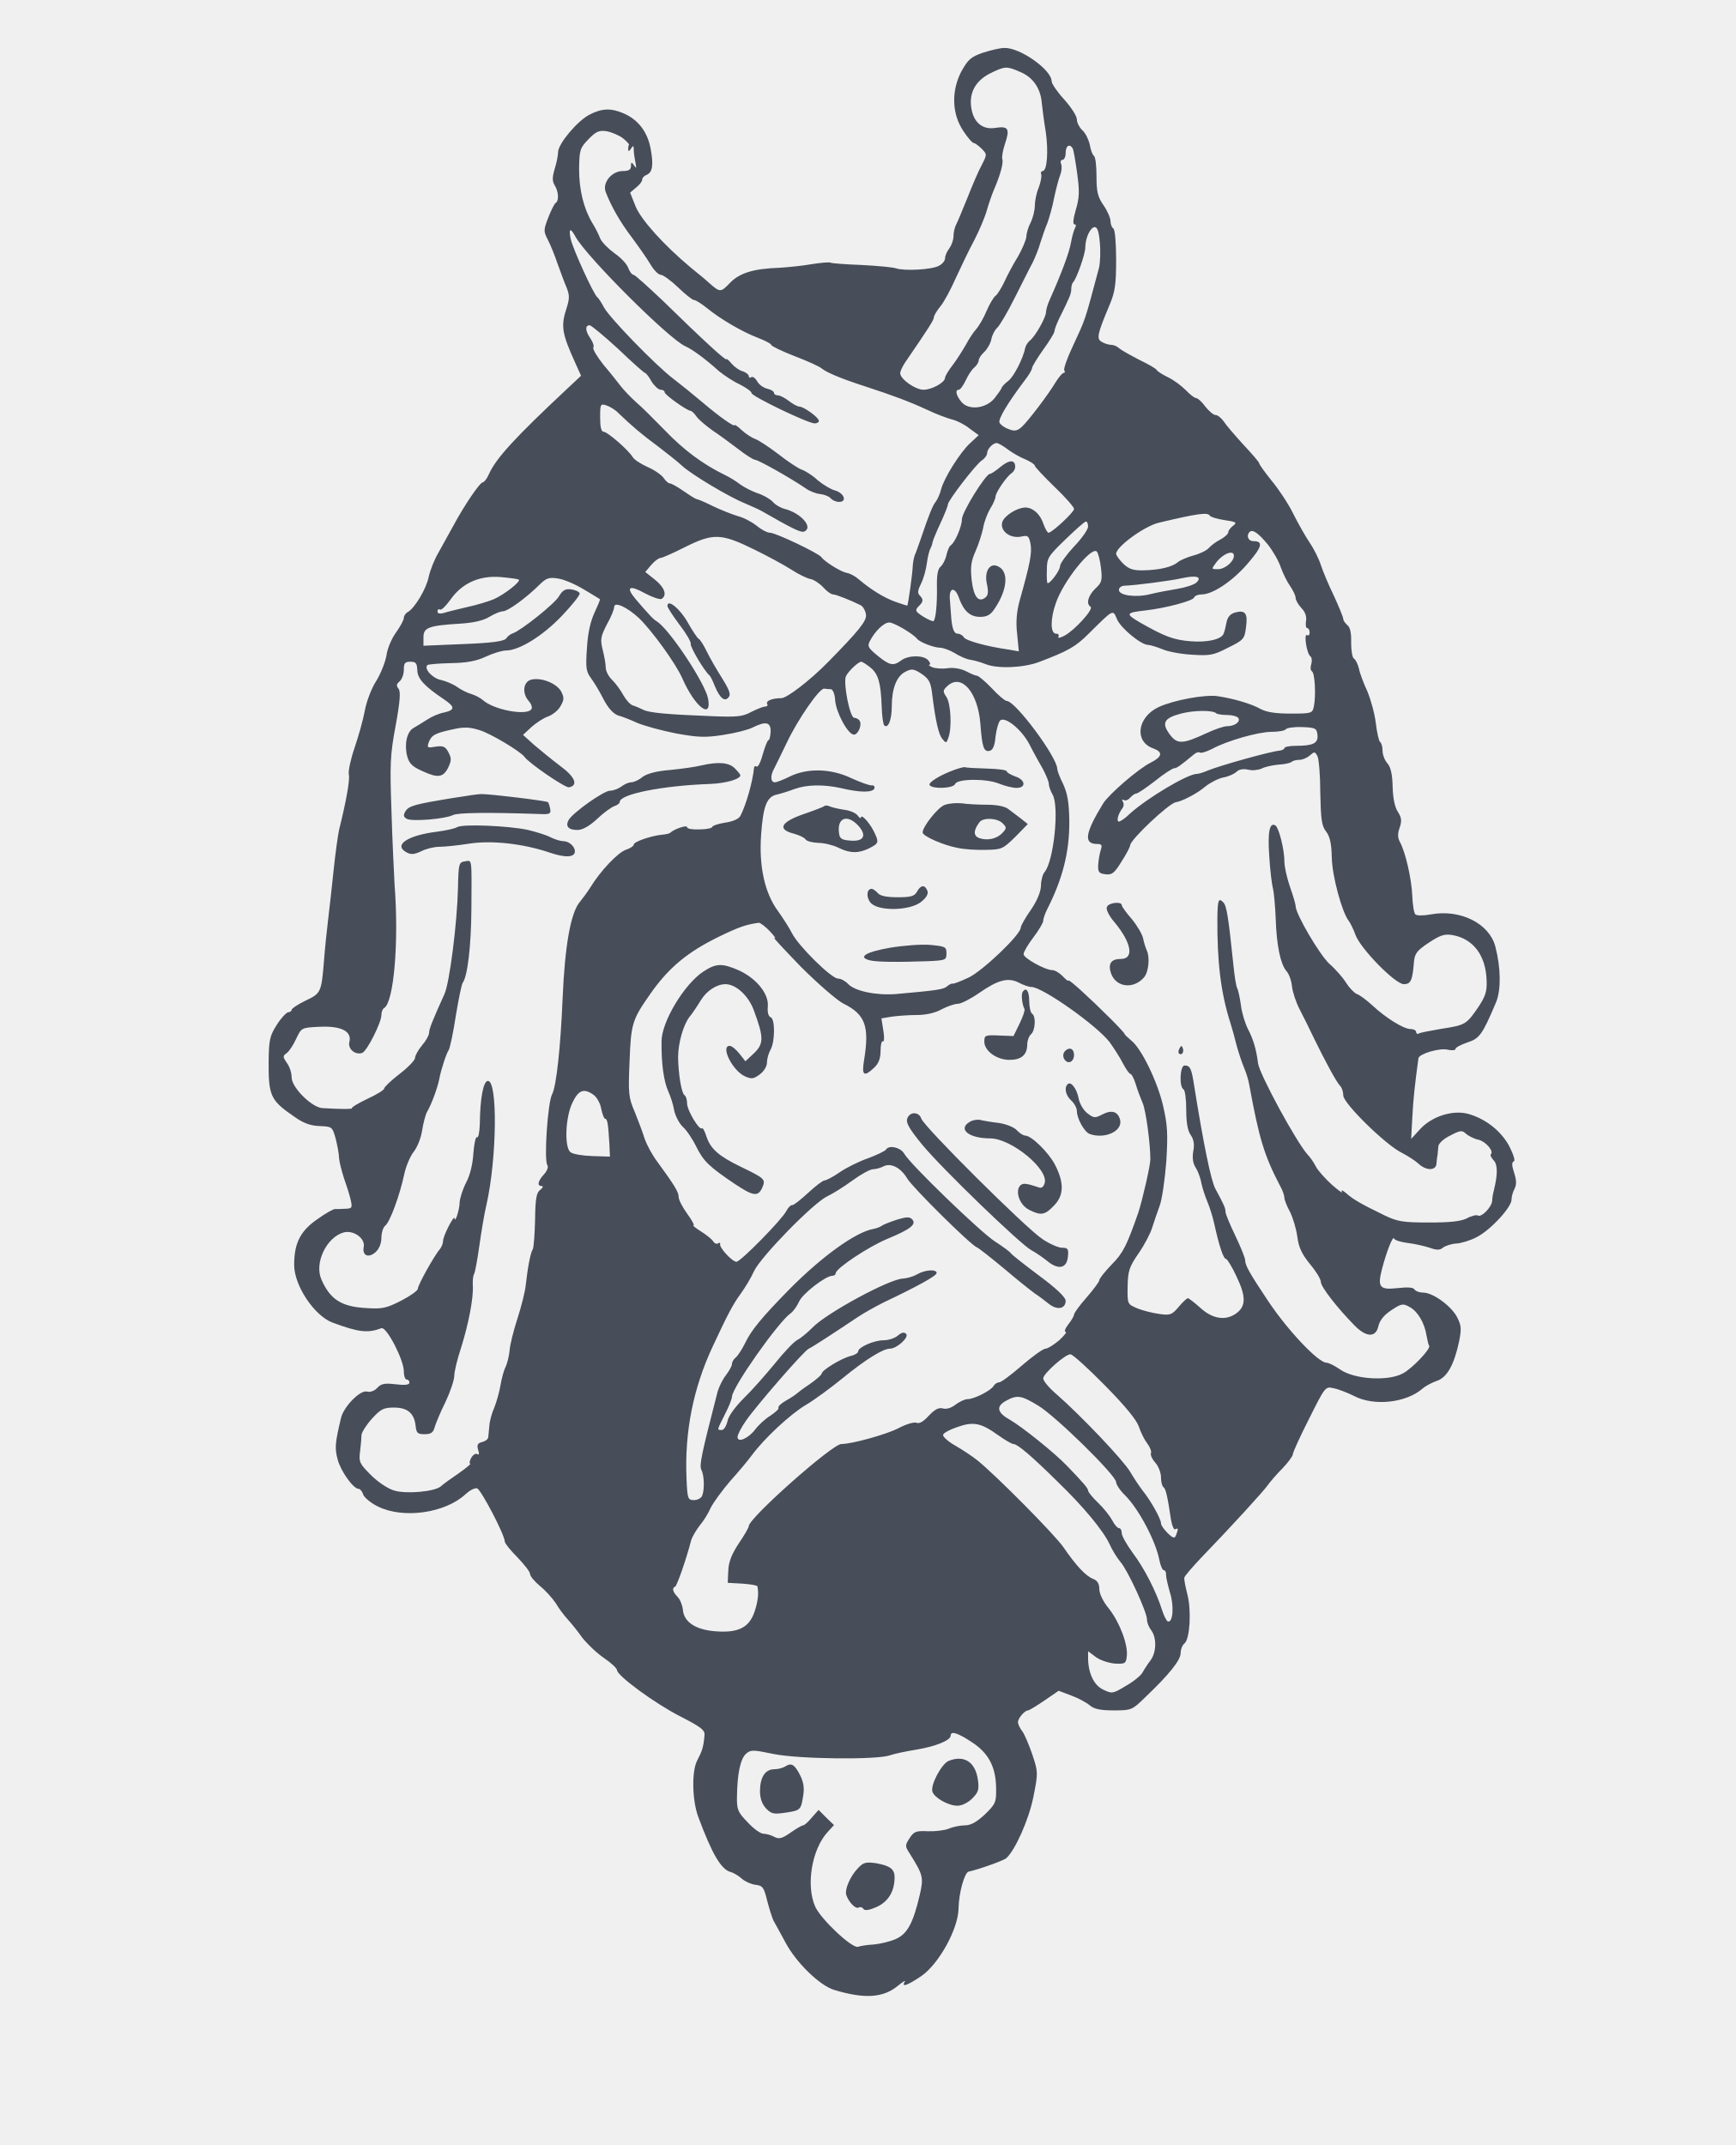
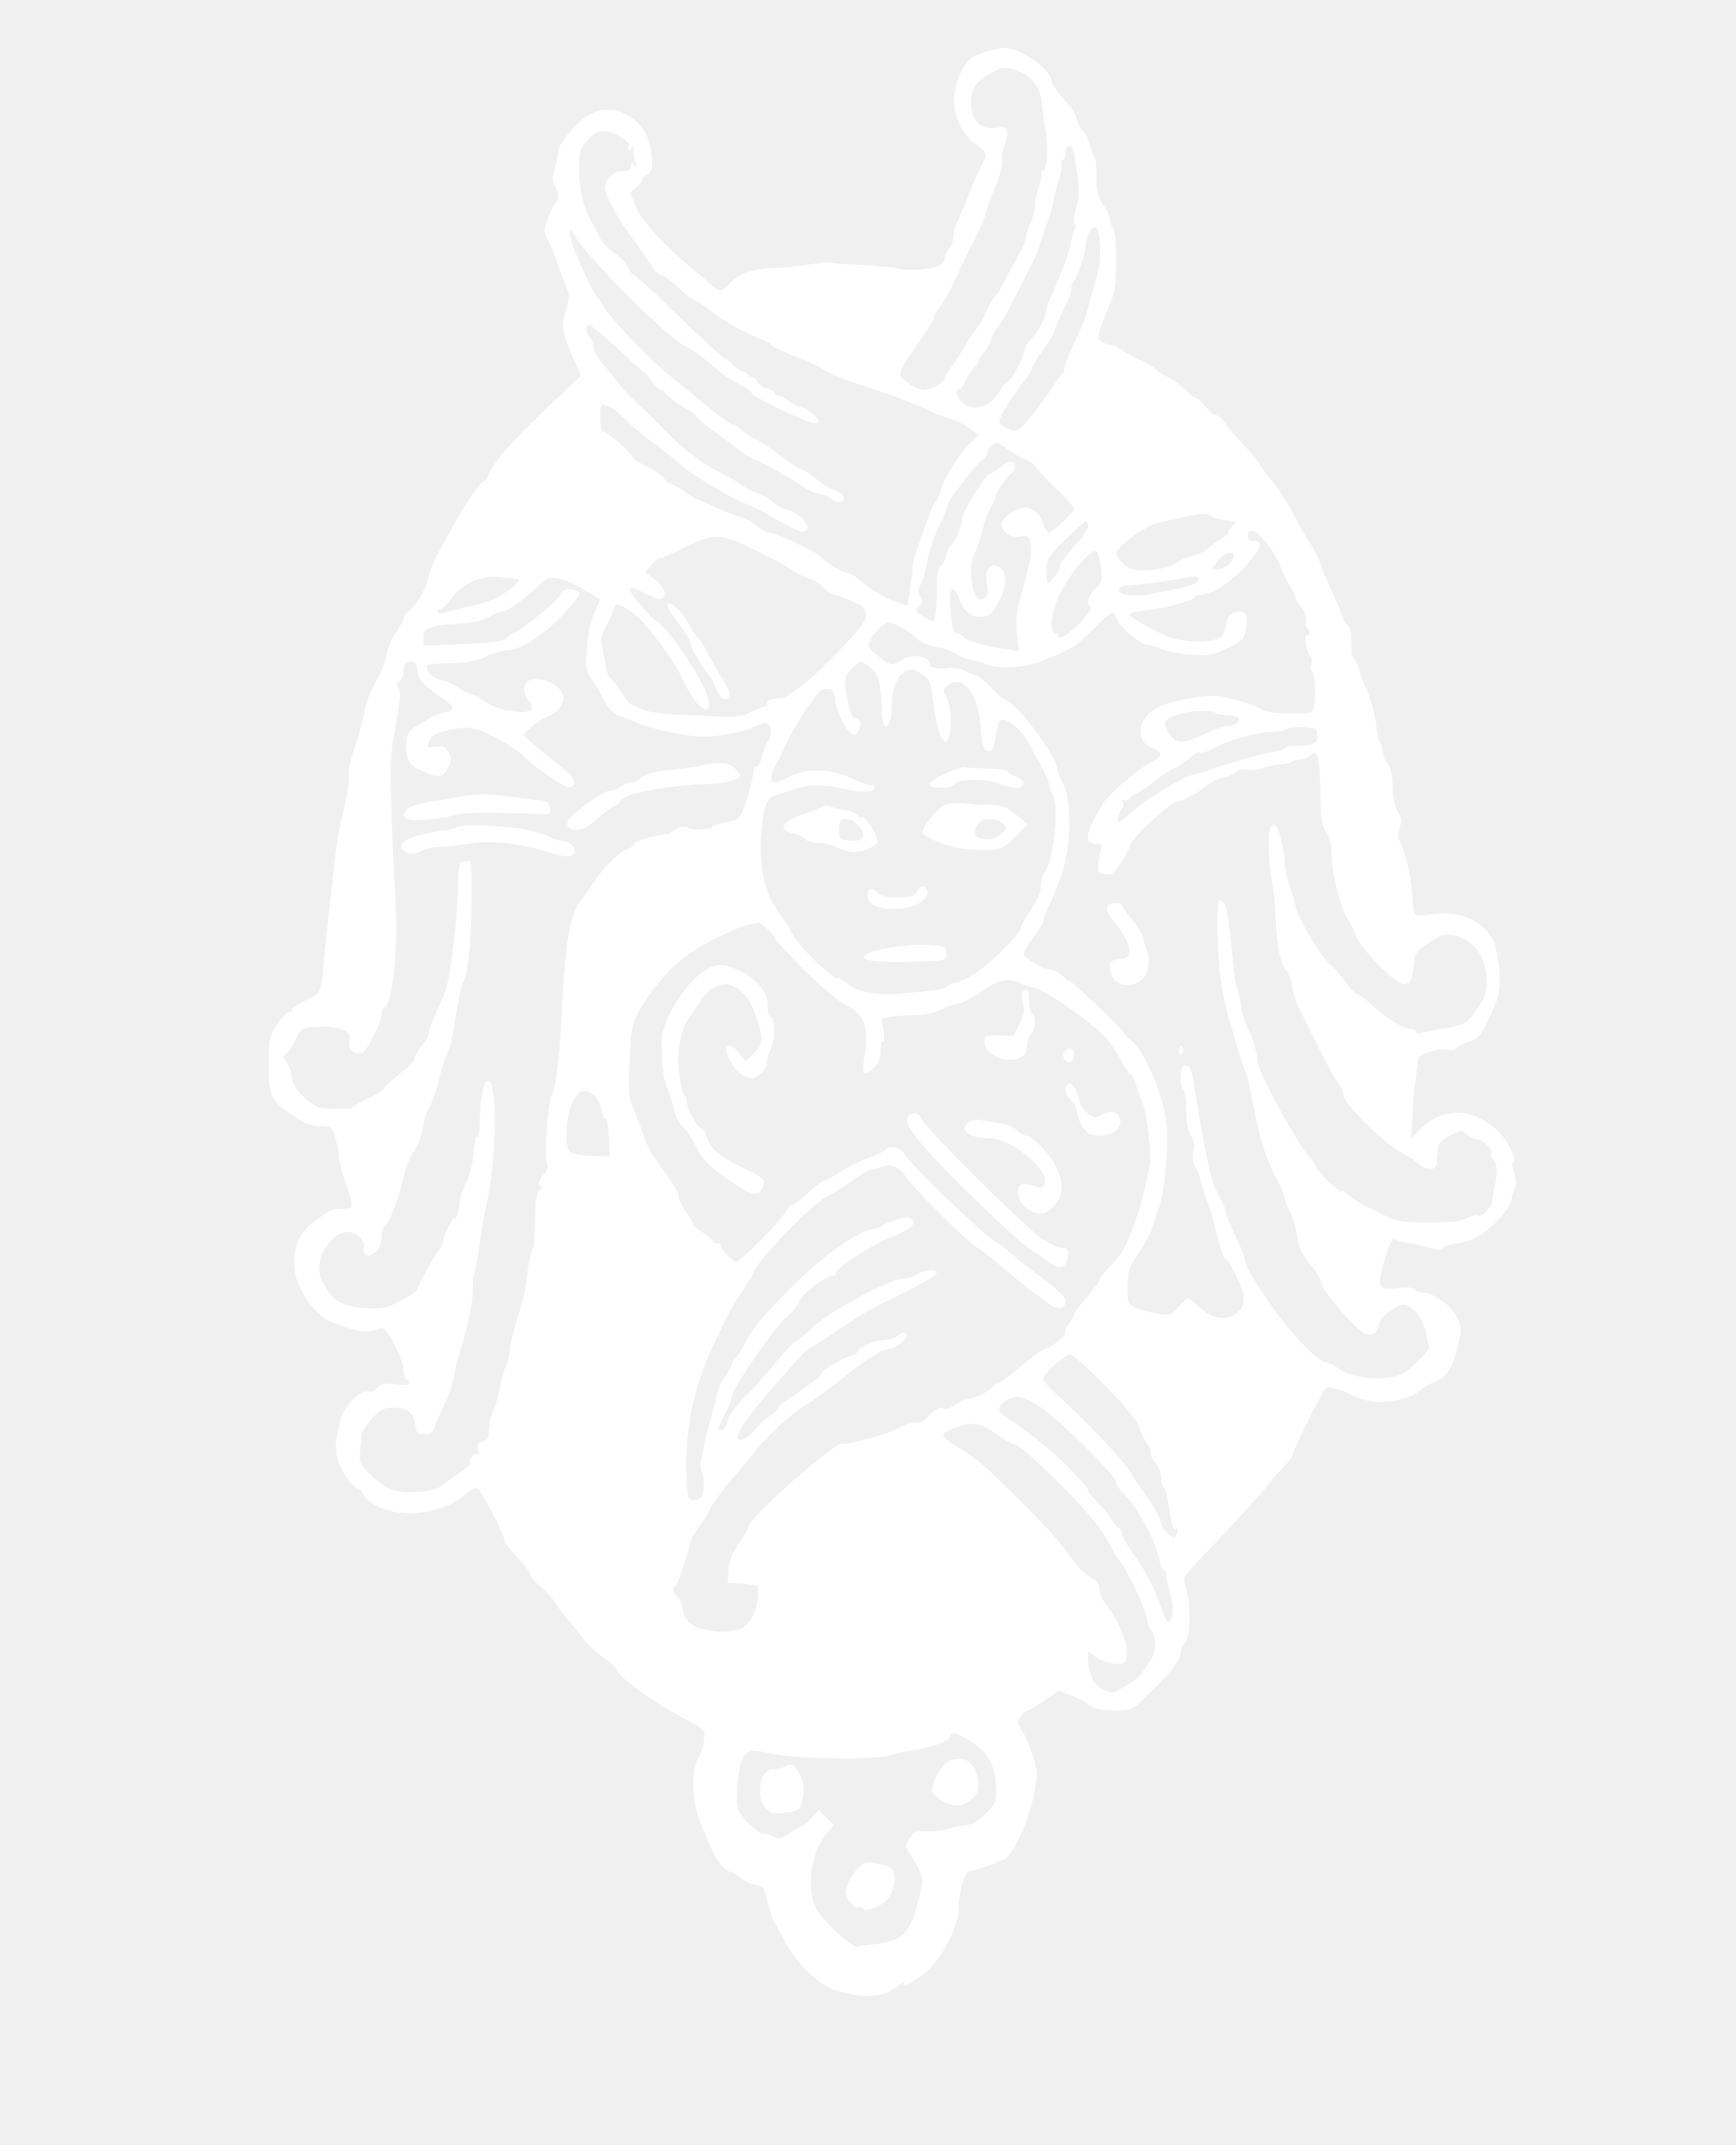
<svg xmlns="http://www.w3.org/2000/svg" version="1.0" width="619pt" height="765pt" viewBox="0 0 619 765" preserveAspectRatio="xMidYMid meet">
-   <g transform="translate(0,765) scale(0.1,-0.1)" fill="#101828c0" stroke="none">
+   <g transform="translate(0,765) scale(0.1,-0.1)" fill="#fff" stroke="none">
    <path d="M3505 7462 c-43 -15 -53 -24 -77 -67 -36 -69 -34 -151 7 -212 16 -24 32 -43 37 -43 4 0 17 -9 28 -20 20 -20 20 -21 1 -58 -11 -20 -34 -73 -51 -117 -18 -44 -36 -88 -41 -97 -5 -10 -9 -28 -9 -41 0 -13 -7 -32 -15 -43 -8 -10 -15 -26 -15 -35 0 -9 -10 -21 -22 -27 -26 -14 -123 -19 -153 -9 -11 4 -66 9 -123 12 -57 2 -106 6 -110 8 -4 3 -34 0 -67 -5 -33 -6 -85 -11 -115 -13 -94 -3 -144 -19 -178 -55 -33 -34 -34 -34 -78 5 -6 6 -33 28 -60 50 -97 81 -179 172 -198 220 l-19 48 21 18 c12 9 22 22 22 28 0 7 7 14 15 17 22 9 26 35 15 94 -11 60 -45 104 -97 126 -44 19 -77 18 -121 -5 -43 -22 -112 -104 -112 -134 0 -11 -5 -37 -12 -59 -9 -31 -9 -44 0 -59 14 -22 16 -56 3 -63 -4 -3 -16 -26 -26 -52 -17 -44 -17 -49 -2 -78 9 -17 25 -56 35 -86 11 -30 25 -69 33 -87 10 -26 10 -38 0 -70 -22 -66 -18 -91 32 -201 l19 -42 -49 -46 c-187 -175 -255 -249 -280 -306 -7 -16 -17 -28 -21 -28 -11 0 -68 -85 -106 -156 -15 -27 -38 -69 -52 -94 -15 -25 -30 -64 -35 -86 -8 -43 -50 -113 -75 -127 -8 -4 -14 -14 -14 -21 0 -7 -13 -31 -28 -52 -16 -22 -31 -58 -34 -82 -4 -23 -20 -64 -36 -90 -17 -26 -35 -73 -41 -106 -6 -33 -23 -93 -37 -134 -14 -41 -23 -84 -20 -95 4 -18 -9 -93 -35 -197 -4 -19 -13 -82 -19 -140 -6 -58 -15 -139 -20 -180 -5 -41 -12 -109 -15 -150 -9 -110 -11 -113 -66 -139 -27 -13 -49 -28 -49 -32 0 -5 -6 -9 -12 -9 -7 -1 -26 -21 -41 -45 -25 -39 -28 -54 -29 -127 -1 -127 6 -142 92 -201 32 -23 58 -32 90 -33 44 -2 45 -2 57 -45 6 -24 12 -55 12 -69 1 -14 9 -45 17 -70 9 -25 20 -60 24 -77 7 -31 6 -33 -19 -34 -14 -1 -30 -1 -36 -1 -5 1 -34 -15 -63 -36 -60 -41 -83 -85 -83 -162 -1 -74 72 -183 137 -207 94 -35 126 -38 174 -20 18 7 81 -114 80 -155 0 -16 5 -28 10 -28 6 0 10 -5 10 -11 0 -8 -16 -10 -49 -6 -40 5 -52 2 -66 -13 -9 -10 -24 -16 -36 -13 -24 7 -83 -53 -93 -94 -21 -89 -23 -107 -12 -148 11 -42 56 -105 75 -105 5 0 13 -9 16 -20 4 -11 28 -31 53 -43 91 -45 240 -23 312 44 14 13 32 23 41 21 13 -2 99 -166 99 -190 0 -6 20 -31 45 -56 25 -26 45 -52 45 -59 0 -8 16 -27 35 -43 20 -16 45 -44 57 -62 11 -19 30 -44 42 -57 12 -13 35 -41 51 -64 17 -22 51 -55 77 -73 27 -18 48 -38 48 -44 0 -20 135 -119 225 -165 78 -40 90 -50 87 -70 -4 -42 -8 -53 -26 -88 -20 -38 -18 -142 4 -201 49 -132 81 -186 114 -196 12 -3 30 -14 41 -24 11 -10 33 -20 49 -22 26 -3 30 -9 42 -58 8 -30 18 -63 24 -73 6 -10 24 -44 41 -75 39 -73 123 -154 174 -169 109 -33 175 -28 227 15 18 15 29 21 24 14 -13 -21 10 -13 60 21 62 43 131 168 132 240 1 56 21 128 36 132 37 8 123 39 133 47 31 25 82 138 98 220 17 85 17 88 -4 151 -12 35 -28 73 -36 83 -8 10 -15 25 -15 32 0 14 24 42 36 42 4 0 30 16 58 35 l51 35 45 -17 c25 -9 54 -25 66 -35 15 -13 37 -18 85 -18 64 0 66 1 114 48 83 79 125 131 125 156 0 13 6 29 14 35 19 16 25 117 10 175 -7 27 -12 54 -11 59 1 6 27 36 57 68 113 117 223 238 239 260 9 13 33 41 54 62 20 21 37 44 37 50 0 7 26 64 58 127 57 114 58 116 87 109 17 -3 50 -16 74 -28 71 -37 186 -24 244 27 10 9 33 21 50 27 37 12 62 57 80 141 9 46 8 57 -8 88 -22 40 -86 86 -120 86 -13 0 -27 5 -31 11 -4 8 -25 9 -61 5 -63 -7 -72 3 -55 68 16 62 39 120 43 109 2 -6 24 -13 49 -16 25 -3 60 -11 78 -17 25 -9 36 -9 47 0 9 7 30 14 48 15 17 1 51 11 73 23 49 25 124 106 124 134 0 11 5 28 11 39 7 14 7 30 -2 57 -8 25 -9 37 -1 40 6 2 -1 24 -16 54 -29 54 -83 97 -145 115 -55 16 -131 -8 -173 -54 l-32 -35 4 74 c4 75 9 117 22 214 3 16 77 38 106 30 14 -3 26 -2 26 3 0 5 19 15 42 23 44 14 54 28 103 144 18 44 17 123 -3 199 -22 82 -125 133 -229 114 -27 -5 -51 -5 -56 0 -5 5 -10 35 -11 67 -3 62 -24 154 -44 191 -8 15 -9 29 -1 51 8 24 7 36 -6 56 -11 16 -18 49 -19 90 -1 45 -7 71 -19 84 -9 10 -17 30 -17 45 0 14 -4 28 -9 31 -4 3 -11 33 -15 67 -4 34 -18 84 -30 113 -13 28 -27 64 -30 81 -4 16 -12 33 -18 36 -6 4 -10 29 -10 57 1 33 -3 54 -13 62 -8 7 -15 17 -15 22 0 6 -15 43 -33 82 -19 39 -40 89 -47 111 -7 22 -25 58 -40 80 -15 22 -41 68 -58 102 -17 35 -52 88 -77 118 -25 31 -45 59 -45 63 0 4 -26 34 -57 67 -30 33 -62 70 -70 83 -9 12 -21 22 -29 22 -7 0 -23 14 -36 30 -12 17 -27 30 -32 30 -6 0 -23 13 -38 29 -15 15 -43 36 -62 45 -19 9 -38 21 -41 26 -3 6 -32 22 -63 37 -31 16 -63 34 -70 40 -7 7 -20 13 -28 13 -9 0 -24 4 -34 10 -21 11 -18 26 26 131 20 47 24 74 24 162 0 60 -4 109 -10 112 -5 3 -10 15 -10 26 0 11 -11 37 -25 57 -21 30 -25 49 -25 104 0 37 -4 69 -9 72 -5 3 -12 21 -15 40 -4 18 -15 41 -26 51 -11 10 -20 28 -20 39 0 12 -20 43 -45 71 -25 27 -45 57 -45 65 0 41 -113 121 -169 119 -14 0 -48 -8 -76 -17z m134 -69 c45 -19 72 -59 76 -111 2 -20 8 -66 14 -102 10 -69 5 -140 -11 -140 -5 0 -8 -6 -5 -12 2 -7 -2 -28 -9 -47 -8 -18 -14 -48 -14 -65 0 -17 -7 -44 -15 -60 -8 -15 -15 -38 -15 -50 -1 -11 -14 -43 -30 -71 -17 -27 -39 -69 -49 -91 -11 -23 -25 -45 -31 -49 -6 -4 -21 -28 -32 -54 -10 -25 -28 -55 -38 -66 -10 -11 -26 -36 -36 -55 -11 -19 -31 -51 -46 -71 -16 -20 -28 -41 -28 -46 0 -17 -47 -43 -77 -43 -29 0 -83 38 -83 59 0 7 8 24 18 39 85 124 102 151 102 160 0 6 10 23 23 39 13 15 38 62 56 103 19 41 48 102 66 135 17 33 37 80 44 105 7 25 19 59 26 75 22 51 34 95 29 108 -2 7 2 31 9 52 19 56 13 66 -33 59 -47 -8 -80 20 -87 75 -7 52 17 94 69 120 52 25 57 26 107 4z m-1419 -235 c14 -11 24 -22 23 -24 -2 -2 -3 -10 -3 -16 0 -9 4 -8 10 2 8 12 10 12 10 -5 0 -11 3 -31 6 -45 4 -20 3 -22 -5 -10 -9 13 -11 13 -11 -2 0 -13 -8 -18 -29 -18 -40 0 -74 -42 -61 -75 19 -50 52 -108 94 -163 23 -31 53 -74 65 -94 12 -21 29 -38 37 -38 8 0 36 -20 62 -45 26 -25 51 -45 57 -45 6 0 26 -13 45 -28 50 -41 128 -86 183 -107 26 -10 47 -21 47 -25 0 -4 37 -22 83 -40 45 -17 89 -37 97 -44 18 -15 74 -38 155 -64 101 -33 157 -54 220 -83 33 -16 74 -31 90 -35 17 -4 45 -18 62 -32 l33 -24 -29 -27 c-36 -32 -95 -126 -105 -166 -4 -16 -13 -36 -19 -44 -11 -13 -24 -45 -53 -131 -9 -25 -18 -52 -22 -60 -3 -8 -6 -24 -7 -35 -1 -31 -17 -145 -20 -145 -1 0 -21 6 -43 14 -41 15 -86 43 -130 80 -12 11 -31 21 -43 23 -19 3 -78 39 -90 56 -10 14 -163 87 -183 87 -10 0 -31 11 -48 25 -16 13 -46 29 -66 34 -20 6 -61 22 -90 36 -28 14 -54 25 -58 25 -3 0 -24 13 -47 29 -23 16 -45 28 -49 27 -4 0 -14 8 -22 20 -8 11 -34 29 -58 39 -24 11 -47 26 -52 35 -15 25 -90 90 -103 90 -9 0 -13 17 -13 51 0 48 1 50 23 43 12 -4 32 -16 43 -28 48 -46 82 -75 139 -117 33 -25 72 -56 87 -70 33 -31 169 -112 224 -134 21 -9 48 -21 59 -27 108 -62 140 -78 152 -74 35 14 -10 66 -69 81 -15 4 -34 15 -43 26 -10 10 -34 24 -54 30 -20 7 -47 21 -61 31 -14 11 -38 26 -55 34 -78 38 -146 88 -216 161 -36 37 -81 82 -100 98 -19 17 -43 42 -54 56 -11 14 -39 50 -63 78 -23 29 -40 57 -36 62 3 5 -2 19 -10 31 -19 27 -21 48 -3 48 6 -1 52 -39 102 -85 49 -47 92 -85 95 -85 3 0 14 -13 23 -30 10 -16 25 -30 33 -30 8 0 14 -4 14 -9 0 -9 79 -65 92 -66 4 0 14 -9 22 -21 8 -11 34 -33 58 -50 24 -16 65 -46 91 -66 27 -21 54 -38 60 -38 11 0 128 -66 179 -101 15 -11 39 -20 53 -21 15 -2 31 -8 37 -15 6 -7 19 -13 30 -13 30 0 18 32 -15 41 -15 4 -43 21 -62 37 -18 17 -44 33 -56 37 -12 4 -50 29 -83 55 -34 26 -71 50 -82 54 -12 4 -34 18 -48 31 -14 13 -26 22 -26 19 0 -9 -55 30 -115 81 -33 28 -80 66 -105 85 -62 47 -229 219 -247 255 -9 17 -19 32 -23 35 -13 9 -88 174 -95 208 -8 38 -1 41 17 8 38 -70 333 -365 392 -391 25 -11 70 -44 119 -88 18 -15 51 -37 75 -48 23 -12 42 -25 42 -31 0 -11 201 -108 225 -108 8 0 15 4 15 9 0 12 -54 51 -70 51 -6 0 -23 9 -37 20 -14 11 -32 20 -39 20 -8 0 -14 4 -14 9 0 5 -11 12 -25 15 -13 3 -29 15 -35 26 -6 11 -15 18 -21 15 -5 -4 -9 -2 -9 4 0 5 -10 13 -22 17 -12 3 -30 16 -40 28 -9 11 -17 18 -18 15 0 -8 -85 70 -227 209 -53 50 -99 92 -104 92 -5 0 -14 11 -19 25 -5 14 -27 37 -49 52 -22 16 -45 39 -51 53 -5 14 -18 39 -28 55 -31 52 -47 118 -47 192 1 68 3 75 33 106 27 28 38 33 65 29 17 -3 43 -14 57 -24z m1605 -37 c3 -5 10 -45 16 -89 9 -65 8 -88 -5 -131 -9 -31 -11 -51 -5 -51 6 0 7 -5 3 -12 -4 -7 -11 -30 -15 -53 -6 -36 -36 -115 -75 -202 -8 -17 -14 -38 -14 -46 0 -19 -39 -88 -58 -102 -7 -6 -14 -17 -16 -25 -7 -37 -40 -102 -60 -118 -12 -9 -24 -21 -25 -27 -2 -5 -14 -22 -26 -37 -31 -36 -92 -42 -117 -11 -19 23 -23 43 -9 43 5 0 16 15 25 34 8 18 22 39 31 46 8 7 15 18 15 25 0 6 9 20 19 29 11 10 23 31 26 46 3 16 13 34 21 41 8 7 36 54 62 106 26 51 54 108 64 126 9 18 22 50 28 72 7 22 18 54 25 70 6 17 18 57 24 90 7 33 17 70 22 82 5 13 6 30 3 38 -4 8 -1 15 5 15 6 0 11 11 11 25 0 25 14 34 25 16z m97 -338 c3 -31 1 -71 -3 -88 -53 -197 -45 -175 -95 -283 -19 -40 -32 -78 -29 -83 4 -5 2 -9 -2 -9 -5 0 -17 -15 -28 -32 -26 -44 -98 -139 -122 -161 -16 -14 -26 -16 -47 -7 -15 5 -29 16 -32 23 -5 13 31 72 89 149 15 19 27 39 27 45 0 5 18 35 40 66 22 30 40 60 40 65 0 6 7 25 16 44 38 77 44 90 44 107 0 10 3 21 7 25 12 12 43 100 43 123 0 34 18 73 34 73 9 0 15 -17 18 -57z m-328 -736 c17 -13 46 -29 64 -36 17 -8 32 -17 32 -22 0 -4 32 -38 70 -75 39 -37 70 -73 70 -79 0 -12 -79 -85 -91 -85 -4 0 -12 14 -18 31 -12 36 -37 58 -64 59 -29 0 -75 -28 -83 -52 -9 -31 27 -59 66 -52 26 6 29 3 35 -27 5 -32 -1 -66 -39 -201 -11 -40 -14 -77 -9 -119 l6 -62 -34 6 c-79 11 -155 32 -162 44 -4 7 -14 13 -22 13 -14 0 -21 20 -24 70 -1 14 -3 38 -4 54 -3 41 18 44 32 5 17 -48 40 -69 76 -69 24 0 37 7 51 28 46 67 52 132 15 151 -30 17 -52 -15 -42 -61 6 -27 5 -40 -4 -48 -25 -21 -43 0 -50 60 -5 47 -3 67 14 105 11 25 23 63 27 83 3 20 15 51 25 68 11 17 19 37 19 43 0 14 40 73 58 84 6 4 12 14 12 22 0 26 -20 26 -51 1 -17 -14 -34 -26 -39 -26 -15 0 -100 -137 -100 -162 0 -26 -25 -84 -40 -93 -5 -3 -11 -18 -15 -34 -3 -16 -13 -35 -21 -42 -10 -8 -14 -31 -13 -73 1 -60 -4 -113 -12 -121 -3 -2 -19 5 -37 16 -28 18 -30 22 -17 36 18 17 19 25 4 40 -8 8 -6 19 5 41 9 17 18 50 21 73 3 23 9 47 13 53 3 6 7 16 7 21 1 6 13 36 28 68 15 32 27 62 27 68 0 13 98 141 121 157 11 7 19 19 19 26 0 14 20 36 34 36 5 0 23 -10 40 -23z m720 -236 c3 -5 27 -12 53 -16 42 -6 45 -9 30 -20 -9 -7 -17 -17 -17 -23 0 -6 -13 -18 -28 -26 -16 -8 -34 -22 -41 -30 -8 -9 -32 -21 -55 -27 -22 -6 -48 -17 -56 -24 -20 -17 -65 -28 -122 -29 -36 -1 -52 4 -72 23 -14 14 -26 30 -26 36 0 25 101 99 153 111 135 32 174 38 181 25z m-434 -39 c0 -10 -22 -42 -50 -71 -27 -29 -50 -61 -50 -70 0 -15 -34 -61 -44 -61 -3 0 -4 21 -3 46 0 44 4 50 66 110 36 35 69 64 73 64 5 0 8 -8 8 -18z m641 -64 c18 -23 39 -59 46 -81 8 -22 23 -53 34 -68 10 -15 19 -33 19 -41 0 -8 9 -24 21 -37 14 -14 19 -31 16 -47 -2 -13 0 -24 4 -24 5 0 9 -7 9 -16 0 -8 -4 -13 -9 -9 -13 7 -1 -68 12 -76 5 -4 6 -16 3 -27 -4 -11 -3 -23 2 -26 11 -6 15 -88 7 -126 -5 -24 -9 -25 -83 -25 -54 0 -86 5 -108 17 -32 18 -93 36 -151 45 -45 7 -159 -14 -212 -39 -76 -36 -87 -123 -19 -147 36 -13 33 -30 -9 -51 -44 -22 -147 -111 -169 -145 -65 -106 -71 -145 -22 -145 17 0 19 -4 13 -22 -4 -13 -8 -36 -9 -53 -1 -26 3 -30 26 -33 23 -3 32 4 57 45 17 26 31 53 31 58 0 20 138 150 163 154 22 3 76 31 104 55 17 14 46 29 64 33 19 3 40 13 48 20 8 9 24 12 42 8 15 -4 37 -1 48 4 11 6 38 12 60 14 22 1 43 6 47 10 4 4 16 7 27 7 11 0 28 7 38 16 16 14 18 14 27 -3 5 -10 10 -69 10 -131 2 -95 5 -118 21 -138 13 -17 19 -42 20 -92 1 -66 37 -198 61 -227 5 -7 16 -28 23 -48 17 -49 142 -177 173 -177 25 0 31 14 36 80 3 30 11 40 53 68 41 27 56 32 85 27 73 -13 118 -72 121 -160 2 -41 -4 -58 -29 -96 -43 -63 -47 -65 -131 -78 -41 -7 -78 -14 -82 -17 -5 -3 -9 0 -9 5 0 6 -9 11 -20 11 -25 0 -89 40 -137 85 -21 19 -45 37 -55 40 -9 4 -26 21 -38 40 -11 18 -38 49 -60 68 -35 33 -120 177 -120 206 0 6 -9 37 -20 68 -11 32 -20 72 -20 91 0 43 -20 121 -32 128 -21 13 -28 -24 -22 -109 3 -49 9 -100 13 -115 4 -15 8 -63 10 -107 3 -97 17 -163 38 -188 9 -9 18 -34 20 -54 2 -20 14 -57 27 -82 13 -25 36 -71 50 -101 42 -86 82 -160 95 -173 6 -6 11 -21 11 -34 0 -28 151 -176 208 -204 21 -11 48 -28 60 -39 26 -25 61 -26 64 -2 1 9 2 24 4 32 1 8 2 23 3 32 1 10 19 27 42 38 36 19 43 20 57 6 10 -8 29 -18 45 -21 26 -7 55 -41 43 -52 -3 -3 2 -12 10 -21 15 -15 15 -51 1 -107 -3 -11 -6 -28 -6 -37 -1 -22 -38 -61 -51 -53 -5 3 -23 -1 -39 -10 -22 -11 -60 -15 -135 -15 -92 0 -112 3 -158 25 -84 41 -111 56 -137 79 -13 11 -20 14 -16 6 5 -8 -11 3 -36 25 -24 22 -50 51 -57 65 -7 14 -20 33 -29 42 -40 44 -172 287 -177 326 -6 49 -17 86 -36 122 -10 20 -22 58 -25 85 -4 28 -10 55 -13 60 -4 6 -10 44 -14 85 -18 173 -24 210 -36 222 -17 17 -20 9 -21 -57 -1 -156 12 -266 47 -375 6 -19 16 -55 22 -80 7 -25 18 -58 25 -75 7 -16 16 -43 19 -60 36 -196 53 -254 112 -367 8 -14 14 -32 14 -40 0 -7 9 -30 20 -50 10 -20 22 -59 26 -88 5 -39 16 -62 45 -98 22 -26 39 -54 39 -64 0 -17 57 -91 120 -155 42 -43 76 -44 85 -3 5 21 20 40 46 57 36 24 42 25 65 12 29 -15 54 -57 61 -103 3 -17 7 -33 9 -35 9 -9 -61 -83 -95 -100 -54 -28 -171 -20 -221 14 -20 14 -42 25 -50 25 -29 0 -138 115 -208 220 -66 99 -82 127 -82 146 0 8 -16 47 -35 87 -19 39 -35 78 -35 85 0 13 -4 23 -36 82 -16 30 -42 158 -75 363 -10 67 -15 77 -35 77 -16 0 -20 -75 -4 -85 6 -3 10 -36 10 -73 0 -46 5 -75 16 -90 11 -16 14 -34 9 -58 -4 -24 -1 -43 8 -57 8 -12 18 -38 21 -57 4 -19 14 -48 21 -65 7 -16 19 -52 25 -80 18 -82 33 -125 42 -125 4 0 22 -29 38 -64 34 -71 33 -106 -3 -131 -37 -26 -83 -19 -126 20 -21 19 -42 35 -45 35 -4 0 -19 -14 -33 -31 -24 -28 -30 -31 -70 -25 -23 3 -58 12 -78 20 -35 15 -35 15 -34 78 1 56 6 70 39 118 21 30 42 71 48 90 6 19 18 55 27 79 9 24 19 96 24 160 6 97 4 129 -11 195 -20 88 -78 207 -114 235 -13 11 -24 21 -24 24 0 2 -22 26 -49 53 -76 76 -151 144 -151 137 0 -4 -9 3 -20 15 -12 12 -28 22 -37 22 -26 0 -103 43 -103 57 0 8 16 35 35 60 19 25 35 52 35 59 0 7 6 25 14 41 56 110 80 206 79 316 -1 67 -7 98 -22 131 -12 23 -21 48 -21 54 0 41 -149 242 -180 242 -6 0 -30 20 -53 45 -24 25 -48 45 -53 45 -5 0 -22 7 -39 16 -18 9 -44 14 -65 11 -19 -3 -44 -1 -55 3 -11 5 -16 9 -11 9 5 1 3 8 -4 16 -16 19 -70 19 -96 0 -28 -21 -41 -19 -84 16 -34 28 -38 34 -28 53 18 35 50 66 69 66 17 0 86 -41 99 -58 9 -12 60 -32 82 -32 11 0 35 -9 52 -19 17 -11 42 -22 56 -24 14 -2 38 -9 53 -15 43 -18 136 -14 192 7 103 39 130 54 176 100 91 90 87 88 102 53 13 -32 86 -92 111 -92 7 0 30 -7 50 -15 20 -9 68 -18 107 -20 63 -4 76 -2 128 25 55 27 59 31 64 72 7 50 -2 63 -37 54 -17 -4 -28 -15 -32 -34 -3 -15 -7 -33 -10 -40 -6 -22 -57 -34 -119 -29 -61 5 -92 17 -180 67 -53 31 -51 35 20 43 71 8 169 34 173 46 2 6 14 11 27 11 39 0 110 47 164 110 52 60 57 80 20 80 -18 0 -26 20 -13 33 11 10 31 -4 65 -45z m-1831 -18 c47 -23 106 -55 131 -71 26 -17 57 -32 69 -34 12 -2 33 -16 46 -30 12 -14 28 -25 35 -25 10 0 63 -21 99 -39 8 -5 16 -19 18 -33 3 -22 -24 -56 -136 -170 -64 -65 -146 -128 -166 -128 -33 0 -57 -10 -50 -21 3 -5 -1 -9 -8 -9 -7 0 -29 -9 -49 -19 -31 -17 -51 -19 -145 -15 -155 6 -221 12 -241 23 -10 5 -26 12 -36 15 -10 3 -25 20 -35 38 -9 17 -27 41 -39 53 -13 12 -23 32 -23 44 0 12 -5 41 -11 64 -9 37 -7 47 15 90 15 26 26 54 26 62 0 21 46 0 88 -39 46 -44 131 -161 155 -215 44 -101 106 -150 92 -73 -10 55 -138 248 -183 276 -8 4 -22 18 -32 30 -11 11 -30 34 -44 50 -36 43 -22 51 34 20 26 -14 53 -23 59 -20 21 13 11 41 -24 69 l-34 27 21 25 c12 14 27 25 33 25 6 0 47 18 90 40 99 49 127 48 245 -10z m1236 -66 c5 -44 3 -52 -20 -73 -26 -25 -34 -55 -17 -65 12 -8 -57 -84 -93 -103 -15 -8 -25 -10 -22 -4 4 6 0 11 -8 11 -21 0 -21 53 -1 109 27 79 127 203 146 184 5 -5 12 -32 15 -59z m474 44 c0 -21 -32 -48 -57 -48 -24 0 -24 0 -6 24 23 31 63 47 63 24z m-2550 -85 c8 -7 -51 -53 -89 -70 -19 -8 -62 -21 -95 -28 -34 -8 -71 -17 -83 -21 -15 -4 -23 -2 -23 5 0 7 4 10 9 7 5 -3 21 13 37 35 41 59 103 87 179 81 33 -3 62 -7 65 -9z m2417 -10 c-8 -8 -38 -18 -68 -23 -30 -5 -74 -13 -97 -19 -51 -13 -112 -5 -112 15 0 8 8 14 18 15 38 1 169 18 207 27 51 11 72 5 52 -15z m-2187 -24 c30 -18 57 -34 59 -36 2 -1 -7 -22 -19 -48 -14 -30 -24 -72 -27 -126 -5 -70 -3 -84 14 -107 11 -15 30 -46 41 -68 21 -42 42 -64 64 -68 7 -2 34 -12 60 -24 26 -11 89 -28 140 -38 78 -14 104 -15 167 -5 41 6 88 18 104 26 48 24 66 20 65 -15 -1 -16 -4 -30 -8 -30 -3 0 -12 -22 -20 -50 -7 -27 -17 -47 -22 -44 -4 3 -8 2 -9 -3 -5 -52 -29 -135 -49 -173 -6 -11 -27 -20 -55 -24 -25 -4 -45 -11 -45 -15 0 -4 -20 -9 -45 -9 -25 -1 -45 2 -45 8 0 9 -47 -7 -60 -20 -3 -3 -16 -6 -30 -7 -39 -4 -100 -25 -100 -35 0 -5 -13 -14 -29 -19 -28 -10 -90 -75 -126 -134 -10 -16 -27 -39 -36 -50 -34 -38 -55 -158 -63 -350 -7 -167 -22 -309 -37 -337 -16 -29 -30 -237 -17 -254 4 -6 -1 -20 -12 -32 -22 -24 -26 -42 -8 -42 6 0 4 -6 -5 -13 -14 -10 -18 -30 -19 -107 -1 -52 -5 -99 -8 -105 -8 -12 -18 -63 -25 -126 -2 -24 -16 -79 -30 -122 -14 -43 -27 -95 -28 -115 -2 -21 -9 -46 -14 -57 -6 -11 -14 -40 -18 -64 -4 -24 -14 -60 -22 -80 -9 -20 -17 -49 -18 -66 -2 -16 -3 -35 -4 -41 -1 -7 -10 -14 -22 -17 -16 -4 -19 -10 -14 -28 5 -14 3 -19 -3 -15 -6 4 -16 -3 -22 -14 -6 -11 -7 -20 -3 -20 4 0 -15 -16 -42 -35 -28 -19 -56 -39 -63 -46 -22 -19 -123 -28 -166 -15 -22 6 -58 30 -83 55 -41 41 -44 47 -39 85 3 23 5 49 5 58 1 10 17 36 37 58 32 35 42 40 79 40 48 0 72 -20 77 -65 3 -26 7 -30 32 -30 23 0 31 6 36 25 4 14 21 55 39 91 17 36 31 78 31 93 0 15 11 60 24 99 26 82 45 178 42 222 -1 17 1 35 4 40 4 6 12 51 19 100 7 50 18 117 26 150 37 165 40 440 5 440 -16 0 -28 -59 -29 -153 -1 -29 -5 -51 -10 -48 -5 3 -10 -22 -13 -57 -2 -38 -12 -79 -26 -105 -12 -23 -22 -55 -23 -70 0 -26 -17 -77 -18 -57 -1 15 -41 -63 -41 -80 0 -9 -5 -21 -10 -28 -21 -24 -80 -130 -80 -143 0 -7 -27 -26 -60 -43 -53 -27 -67 -30 -126 -26 -87 5 -127 31 -158 102 -26 59 19 152 81 168 35 8 76 -22 70 -52 -6 -32 18 -41 43 -18 12 11 20 31 20 50 0 18 6 38 14 44 17 14 51 107 67 181 6 30 22 67 34 82 12 15 26 48 30 75 4 26 12 57 18 68 16 27 37 85 43 115 7 37 26 94 34 105 4 6 16 60 25 120 10 61 21 115 25 120 17 23 30 128 31 265 1 184 3 172 -23 168 -22 -3 -23 -8 -25 -98 -3 -123 -30 -336 -48 -375 -43 -95 -55 -125 -55 -139 0 -8 -11 -28 -25 -44 -14 -17 -25 -37 -25 -45 0 -8 -25 -34 -55 -57 -30 -23 -55 -47 -55 -52 0 -5 -27 -22 -60 -37 -33 -16 -57 -30 -55 -33 5 -4 -41 -4 -106 0 -38 3 -109 74 -109 109 0 16 -7 39 -17 52 -15 22 -15 25 -1 35 9 6 24 29 34 51 19 40 19 40 83 43 77 4 116 -16 107 -53 -7 -26 21 -49 46 -40 17 7 68 108 68 135 0 10 4 22 10 25 34 21 53 233 37 440 -2 39 -8 156 -11 260 -6 170 -5 202 15 308 16 88 18 121 10 131 -8 10 -8 16 4 26 8 7 15 25 15 41 0 24 4 29 23 29 20 0 24 -5 25 -30 1 -31 25 -57 95 -104 40 -27 40 -38 1 -47 -18 -3 -45 -15 -60 -25 -16 -10 -38 -24 -49 -30 -24 -13 -34 -58 -23 -101 7 -26 18 -37 54 -53 56 -26 75 -23 93 14 11 24 11 32 0 53 -11 21 -19 24 -46 20 -29 -5 -31 -4 -24 16 10 25 21 32 86 46 39 9 60 8 95 -3 40 -12 146 -76 160 -95 16 -23 145 -111 159 -109 34 7 22 37 -31 76 -29 22 -71 56 -93 75 l-40 36 30 28 c17 15 44 33 60 38 16 6 36 22 44 37 13 23 13 30 2 52 -16 29 -71 51 -107 42 -29 -8 -33 -49 -8 -77 9 -10 13 -23 9 -28 -15 -25 -134 -3 -173 32 -9 8 -28 18 -42 22 -14 4 -36 15 -50 25 -14 10 -40 21 -58 25 -30 6 -61 40 -48 53 4 3 41 6 84 7 56 1 90 7 124 23 26 12 58 22 72 22 47 0 130 51 199 123 37 39 66 75 64 81 -2 6 -16 12 -30 14 -21 3 -31 -3 -44 -25 -15 -26 -135 -122 -165 -132 -7 -2 -18 -10 -23 -18 -8 -10 -49 -16 -153 -20 l-142 -6 0 30 c0 35 18 42 134 49 45 3 80 11 101 24 18 11 40 20 49 20 17 0 84 49 129 94 24 24 35 28 65 23 20 -2 62 -20 92 -38z m1023 -279 c29 -23 38 -55 41 -140 1 -33 5 -62 9 -67 14 -13 27 20 27 68 0 63 17 107 48 123 23 12 30 11 58 -7 26 -18 33 -29 38 -72 12 -97 23 -144 36 -160 13 -16 15 -16 21 2 14 33 10 123 -6 147 -14 21 -13 24 4 40 50 45 108 -23 117 -136 6 -82 12 -100 32 -96 12 2 19 17 22 51 3 26 11 52 16 57 17 17 77 -31 105 -85 14 -28 36 -67 48 -88 11 -21 21 -44 21 -53 0 -8 6 -25 13 -37 25 -41 5 -237 -28 -277 -7 -8 -13 -30 -13 -49 -1 -22 -13 -52 -36 -86 -20 -28 -36 -57 -36 -63 0 -25 -133 -152 -185 -178 -30 -14 -56 -24 -58 -22 -2 1 -11 -2 -19 -9 -13 -12 -36 -15 -181 -28 -71 -6 -149 10 -173 36 -9 10 -26 19 -36 19 -23 0 -141 116 -164 162 -9 18 -32 54 -50 79 -47 64 -68 159 -60 271 7 102 20 136 55 144 14 3 43 12 64 20 44 16 104 17 167 3 66 -16 112 -16 118 -1 2 7 -2 12 -9 11 -8 -1 -41 11 -74 26 -73 35 -158 36 -220 5 -22 -11 -45 -20 -52 -20 -15 0 -17 23 -3 48 5 9 25 51 45 92 39 83 117 196 134 194 6 -1 17 -2 24 -2 7 -1 14 -18 15 -39 3 -44 46 -123 67 -123 15 0 30 35 20 50 -3 5 -12 10 -19 10 -15 0 -39 119 -30 147 7 17 43 52 55 53 4 0 18 -9 32 -20z m1234 -164 c3 -3 21 -6 39 -6 18 0 36 -5 40 -11 8 -13 -13 -29 -41 -29 -11 0 -43 -11 -71 -24 -88 -41 -106 -41 -133 -5 -30 41 -20 58 40 74 45 12 114 13 126 1z m361 -77 c3 -30 -15 -39 -80 -39 -21 0 -38 -4 -38 -8 0 -4 -8 -8 -17 -9 -33 -3 -209 -52 -256 -71 -16 -7 -33 -12 -39 -12 -33 0 -177 -86 -239 -142 -16 -16 -34 -28 -39 -28 -10 0 -3 27 12 47 6 7 6 18 2 24 -4 7 -3 9 3 6 6 -4 16 0 23 8 7 8 17 15 22 15 5 0 35 20 67 45 31 25 62 45 68 45 9 0 24 11 71 50 7 6 16 9 21 6 4 -3 23 3 43 13 53 29 165 61 213 61 24 0 46 4 50 9 3 5 29 9 58 8 48 -2 52 -4 55 -28z m-1952 -701 c16 -17 23 -28 15 -23 -7 4 36 -42 95 -103 60 -60 128 -119 151 -131 79 -39 94 -81 74 -203 -9 -54 0 -60 36 -26 16 15 23 33 23 60 0 22 4 37 8 34 5 -3 6 14 2 38 l-7 44 36 6 c20 3 60 6 89 6 33 0 66 7 89 20 21 11 47 20 59 20 11 0 46 18 76 39 68 47 103 56 142 36 15 -8 35 -15 44 -15 39 0 233 -137 279 -197 15 -21 37 -55 47 -75 11 -21 23 -38 27 -38 4 0 13 -17 19 -37 6 -21 18 -51 25 -68 11 -26 27 -142 27 -200 0 -22 -28 -144 -43 -190 -41 -117 -54 -144 -95 -185 -24 -25 -44 -50 -44 -56 0 -5 -20 -32 -45 -61 -25 -28 -45 -56 -45 -61 0 -5 -9 -21 -21 -36 -11 -14 -15 -26 -9 -26 6 0 -5 -13 -23 -30 -19 -16 -41 -30 -49 -30 -8 0 -46 -27 -84 -60 -38 -33 -74 -60 -81 -60 -7 0 -16 -6 -20 -13 -10 -17 -70 -47 -93 -47 -10 0 -28 -9 -42 -19 -15 -12 -33 -18 -46 -14 -15 4 -29 -4 -50 -26 -19 -21 -34 -30 -45 -25 -9 3 -38 -6 -64 -20 -43 -22 -165 -56 -203 -56 -32 0 -330 -264 -330 -293 0 -5 -16 -33 -36 -62 -25 -38 -36 -66 -37 -97 l-2 -43 53 -3 c28 -2 53 -6 53 -10 5 -26 2 -52 -10 -89 -19 -57 -57 -77 -138 -71 -72 5 -115 33 -118 78 -2 16 -10 36 -19 45 -17 18 -21 31 -8 37 6 3 39 96 57 166 4 12 17 34 29 50 13 15 31 43 40 64 10 20 41 62 69 95 29 32 64 74 78 93 45 61 138 147 192 179 29 17 88 60 132 96 82 67 144 105 168 105 25 0 70 41 58 53 -7 7 -16 5 -29 -6 -10 -9 -33 -17 -51 -17 -35 0 -91 -25 -91 -40 0 -5 -12 -13 -27 -16 -34 -9 -103 -51 -103 -63 0 -4 -19 -21 -42 -37 -24 -16 -45 -32 -48 -35 -3 -3 -19 -14 -37 -24 -18 -10 -30 -22 -27 -26 2 -4 -11 -16 -29 -28 -18 -11 -42 -33 -54 -49 -24 -32 -63 -49 -63 -27 0 8 13 34 30 58 34 50 207 250 224 257 12 5 105 66 172 111 22 15 65 39 95 54 122 58 189 95 189 105 0 14 -41 12 -70 -5 -14 -8 -36 -14 -50 -15 -46 0 -275 -124 -323 -175 -18 -18 -42 -38 -54 -44 -12 -6 -48 -44 -80 -84 -32 -39 -81 -95 -111 -124 -31 -31 -55 -64 -58 -82 -4 -17 -13 -31 -20 -31 -18 0 -18 -2 11 56 14 27 25 55 25 62 0 33 165 267 209 298 10 7 23 26 30 41 11 28 95 93 119 93 6 0 12 4 12 9 0 17 117 95 185 123 82 34 105 52 87 70 -9 9 -21 8 -54 -2 -24 -8 -48 -17 -54 -22 -6 -4 -19 -9 -30 -11 -62 -11 -181 -96 -299 -215 -100 -102 -137 -147 -159 -194 -10 -20 -24 -42 -32 -49 -8 -6 -14 -17 -14 -24 0 -7 -10 -24 -21 -39 -12 -15 -25 -42 -30 -59 -58 -225 -66 -263 -58 -279 10 -19 12 -69 3 -92 -3 -9 -17 -16 -29 -16 -22 0 -24 4 -27 78 -7 166 24 321 93 469 55 118 73 152 101 190 15 21 37 57 47 80 24 51 213 245 262 267 19 9 59 34 89 56 30 22 63 40 73 40 10 0 27 5 37 10 26 14 62 -4 85 -43 19 -32 227 -238 249 -246 6 -2 49 -36 96 -75 47 -40 96 -79 110 -89 14 -9 36 -26 50 -37 30 -24 60 -18 60 11 0 12 -33 44 -94 89 -52 39 -98 75 -101 80 -4 6 -30 25 -58 43 -51 33 -302 275 -323 313 -13 22 -53 31 -64 15 -3 -6 -33 -20 -65 -32 -32 -11 -78 -34 -101 -50 -23 -16 -48 -29 -54 -29 -6 0 -32 -20 -58 -44 -26 -24 -51 -44 -57 -44 -5 1 -15 -9 -21 -21 -16 -31 -163 -181 -178 -181 -15 0 -62 51 -58 63 1 5 -2 6 -7 3 -5 -4 -13 -1 -18 7 -4 7 -24 23 -43 35 -19 12 -32 22 -27 22 4 0 -6 19 -23 42 -16 22 -30 49 -30 59 0 18 -15 42 -77 127 -18 24 -37 60 -44 80 -6 20 -22 63 -35 95 -23 53 -24 67 -19 183 5 134 10 148 73 238 66 95 134 151 247 206 70 34 96 43 141 49 5 0 23 -13 40 -31z m-629 -583 c11 -8 24 -30 27 -50 4 -19 10 -35 14 -35 8 0 11 -20 15 -90 l2 -45 -63 2 c-35 1 -70 7 -78 14 -22 18 -18 124 7 176 22 46 41 53 76 28z m1823 -1036 c72 -73 113 -123 121 -147 7 -21 20 -47 30 -60 10 -13 16 -29 13 -35 -2 -7 5 -22 16 -34 11 -12 20 -36 20 -52 0 -16 4 -32 9 -35 8 -6 14 -31 27 -118 4 -21 10 -35 15 -32 11 6 11 1 3 -20 -5 -14 -10 -13 -30 6 -13 13 -24 28 -24 35 0 16 -36 80 -64 115 -11 14 -32 45 -46 69 -25 42 -174 199 -262 276 -27 23 -48 48 -48 57 0 17 78 86 97 86 8 0 63 -50 123 -111z m-238 -72 c62 -37 278 -249 278 -273 0 -8 14 -30 32 -47 49 -49 109 -163 122 -230 4 -20 11 -37 16 -37 5 0 9 -8 8 -17 0 -10 7 -38 14 -63 15 -46 11 -107 -7 -103 -5 1 -14 19 -21 40 -20 65 -64 151 -105 205 -21 29 -39 60 -39 70 0 10 -4 18 -10 18 -5 0 -16 12 -24 28 -8 15 -30 43 -50 62 -20 19 -36 39 -36 44 0 8 -17 28 -76 89 -44 46 -159 138 -202 163 -47 26 -51 48 -15 68 40 22 54 20 115 -17z m-142 -106 c24 -17 48 -31 54 -31 14 0 64 -42 160 -137 91 -88 161 -173 183 -221 9 -20 26 -48 38 -62 26 -29 95 -179 95 -206 0 -11 7 -28 15 -38 20 -27 19 -78 -2 -107 -10 -13 -23 -33 -29 -44 -6 -11 -33 -33 -60 -48 -46 -28 -49 -28 -80 -13 -33 15 -54 59 -54 114 l0 23 28 -21 c15 -11 45 -21 67 -23 37 -2 40 0 43 26 5 41 -25 120 -63 169 -21 25 -35 54 -35 71 0 19 -7 30 -22 36 -26 10 -60 46 -106 113 -31 45 -241 257 -307 310 -16 13 -52 37 -78 52 -27 15 -46 33 -44 39 2 7 25 19 52 28 57 20 84 14 145 -30z m-95 -1094 c60 -39 86 -88 87 -164 1 -51 -2 -57 -40 -94 -29 -27 -50 -39 -71 -39 -16 0 -42 -5 -58 -12 -15 -6 -49 -10 -75 -9 -41 2 -49 -1 -64 -24 -17 -26 -17 -29 -1 -54 49 -78 51 -87 37 -148 -24 -103 -45 -141 -87 -159 -21 -9 -56 -17 -78 -19 -22 -1 -47 -5 -55 -8 -20 -8 -132 97 -153 143 -34 76 -12 206 45 267 l22 24 -28 27 -27 27 -24 -27 c-13 -16 -27 -28 -31 -28 -5 0 -25 -12 -45 -26 -30 -21 -41 -24 -58 -15 -11 6 -28 11 -38 11 -11 0 -36 18 -57 41 -35 36 -39 45 -38 92 1 80 12 134 32 152 17 15 24 15 96 0 90 -19 373 -22 418 -5 14 5 56 14 93 20 68 11 123 33 123 50 0 18 25 10 75 -23z" />
    <path d="M3947 4415 c-4 -8 8 -32 27 -54 61 -73 71 -131 23 -131 -35 0 -47 -17 -35 -52 18 -50 81 -57 118 -13 16 19 21 72 9 96 -4 9 -10 28 -13 43 -3 14 -21 45 -40 68 -20 23 -36 45 -36 50 0 14 -48 9 -53 -7z" />
    <path d="M4206 3911 c-4 -7 -5 -15 -2 -18 9 -9 19 4 14 18 -4 11 -6 11 -12 0z" />
    <path d="M2380 5489 c0 -6 20 -36 43 -67 24 -31 42 -62 40 -68 -3 -10 48 -97 68 -114 3 -3 11 -19 18 -37 18 -43 35 -57 49 -40 9 10 3 26 -23 68 -19 30 -44 73 -55 96 -11 23 -24 43 -29 45 -4 2 -21 27 -38 57 -27 49 -73 87 -73 60z" />
    <path d="M2500 4920 c-19 -5 -69 -12 -110 -16 -49 -4 -83 -13 -99 -25 -13 -11 -31 -19 -40 -19 -9 0 -25 -7 -35 -15 -11 -8 -29 -15 -41 -15 -22 0 -132 -78 -147 -104 -13 -23 -1 -36 31 -36 18 0 42 13 71 40 23 22 51 42 61 45 11 4 19 10 19 15 0 28 153 58 320 64 57 2 110 17 110 31 0 3 -9 14 -20 25 -21 21 -59 24 -120 10z" />
    <path d="M1615 4804 c-135 -22 -157 -28 -169 -47 -8 -14 -8 -20 4 -27 17 -11 137 -1 165 13 17 9 129 10 305 4 40 -2 45 0 42 18 -2 11 -6 22 -8 24 -5 5 -211 30 -239 29 -11 0 -56 -7 -100 -14z" />
    <path d="M1630 4700 c-8 -5 -40 -12 -70 -16 -107 -13 -159 -48 -110 -74 16 -9 28 -7 52 4 17 9 46 16 65 16 19 0 66 5 105 11 81 13 195 0 289 -32 56 -19 89 -17 89 5 0 17 -21 36 -41 36 -10 0 -30 6 -46 14 -15 8 -51 19 -80 26 -68 15 -234 22 -253 10z" />
    <path d="M3405 4905 c-53 -19 -96 -46 -90 -55 9 -15 85 -12 91 4 7 19 112 20 157 1 20 -8 48 -15 62 -15 35 0 32 29 -5 41 -16 6 -30 14 -30 18 0 5 -32 9 -72 10 -39 1 -74 3 -77 5 -3 1 -19 -3 -36 -9z" />
    <path d="M3368 4779 c-24 -9 -78 -77 -78 -98 0 -13 75 -46 125 -55 22 -5 67 -8 100 -7 57 1 61 3 105 46 l45 46 -25 20 c-14 10 -34 26 -45 34 -11 9 -41 15 -75 15 -30 0 -71 2 -90 5 -19 2 -47 0 -62 -6z m207 -65 c15 -15 15 -18 0 -34 -20 -22 -54 -29 -83 -19 -22 8 -21 28 1 57 13 17 63 15 82 -4z" />
    <path d="M2939 4775 c-3 -3 -37 -16 -75 -29 -80 -28 -93 -54 -34 -69 19 -5 38 -14 42 -20 4 -7 24 -12 45 -13 21 0 54 -8 72 -17 42 -21 73 -21 111 -2 35 18 35 21 15 62 -16 31 -45 62 -45 47 0 -4 -6 -1 -12 8 -7 9 -29 18 -48 20 -19 3 -42 8 -51 12 -8 4 -17 4 -20 1z m121 -69 c32 -35 21 -58 -27 -54 -31 2 -39 7 -41 26 -8 55 28 70 68 28z" />
    <path d="M3270 4470 c-9 -16 -21 -20 -69 -20 -40 0 -63 5 -71 15 -7 8 -17 15 -22 15 -18 0 -20 -31 -3 -50 28 -31 139 -28 179 3 20 16 27 29 23 40 -9 23 -24 21 -37 -3z" />
    <path d="M3174 4270 c-87 -15 -117 -34 -72 -45 24 -6 96 -7 208 -3 62 3 65 4 65 28 0 23 -4 25 -57 30 -31 3 -96 -2 -144 -10z" />
    <path d="M2508 4185 c-68 -45 -149 -179 -149 -249 -1 -80 8 -141 23 -176 9 -19 19 -51 22 -70 4 -19 17 -45 30 -58 14 -12 36 -45 49 -72 26 -52 46 -71 138 -133 65 -43 82 -46 97 -13 13 30 10 33 -77 75 -78 38 -107 63 -122 108 -6 19 -13 32 -16 29 -9 -9 -53 64 -53 89 0 13 -4 26 -9 29 -11 7 -22 75 -23 135 0 51 19 118 42 146 9 11 26 36 38 56 21 35 57 59 89 59 37 0 82 -41 101 -93 36 -97 36 -119 1 -153 l-31 -29 -22 28 c-12 15 -27 27 -34 27 -34 0 10 -89 55 -109 23 -10 30 -9 52 7 15 11 26 29 26 43 0 13 6 34 13 46 16 29 16 110 0 115 -8 3 -12 18 -10 39 4 45 -42 101 -105 129 -58 25 -79 25 -125 -5z" />
    <path d="M3646 4111 c-5 -8 -1 -45 7 -59 3 -4 -5 -27 -17 -52 l-22 -45 -52 2 c-49 2 -52 1 -52 -22 0 -33 44 -65 90 -65 42 0 63 18 63 55 0 13 6 30 13 36 16 13 19 65 4 74 -5 3 -10 24 -10 46 0 36 -12 51 -24 30z" />
    <path d="M3793 3894 c-7 -18 11 -39 26 -30 17 11 13 46 -4 46 -9 0 -18 -7 -22 -16z" />
    <path d="M3807 3783 c-13 -12 -7 -40 13 -58 11 -10 20 -27 20 -37 0 -27 26 -74 45 -82 54 -20 120 10 109 51 -8 29 -30 36 -64 18 -25 -13 -30 -13 -53 5 -14 11 -28 35 -31 54 -7 35 -28 61 -39 49z" />
    <path d="M3235 3660 c-5 -15 9 -38 54 -93 71 -86 351 -356 389 -376 15 -8 40 -25 56 -38 40 -33 70 -27 74 15 3 28 0 32 -21 32 -13 0 -45 14 -70 31 -57 37 -424 402 -432 430 -8 25 -42 25 -50 -1z" />
    <path d="M3458 3649 c-44 -26 -3 -59 73 -59 75 0 210 -111 194 -160 -5 -15 -12 -19 -23 -14 -10 3 -27 9 -39 11 -48 11 -42 -67 7 -92 42 -21 56 -19 89 16 35 36 36 81 3 145 -22 43 -84 104 -106 104 -7 0 -21 9 -30 19 -10 11 -38 22 -64 26 -26 3 -56 8 -67 11 -11 2 -28 -1 -37 -7z" />
    <path d="M3383 1370 c-25 -10 -66 -86 -58 -110 7 -22 57 -50 89 -50 16 0 38 11 53 26 22 22 25 32 20 67 -9 63 -49 89 -104 67z" />
    <path d="M2800 1350 c-8 -5 -26 -10 -39 -10 -32 0 -50 -27 -51 -76 0 -28 7 -47 21 -63 19 -20 28 -22 68 -16 56 8 57 10 65 60 5 29 1 50 -11 74 -20 39 -31 45 -53 31z" />
    <path d="M3060 988 c-29 -30 -49 -78 -42 -97 9 -26 34 -51 44 -44 6 3 13 1 17 -5 4 -7 20 -5 47 7 42 19 64 56 64 106 0 29 -16 41 -66 50 -36 5 -45 3 -64 -17z" />
  </g>
</svg>
